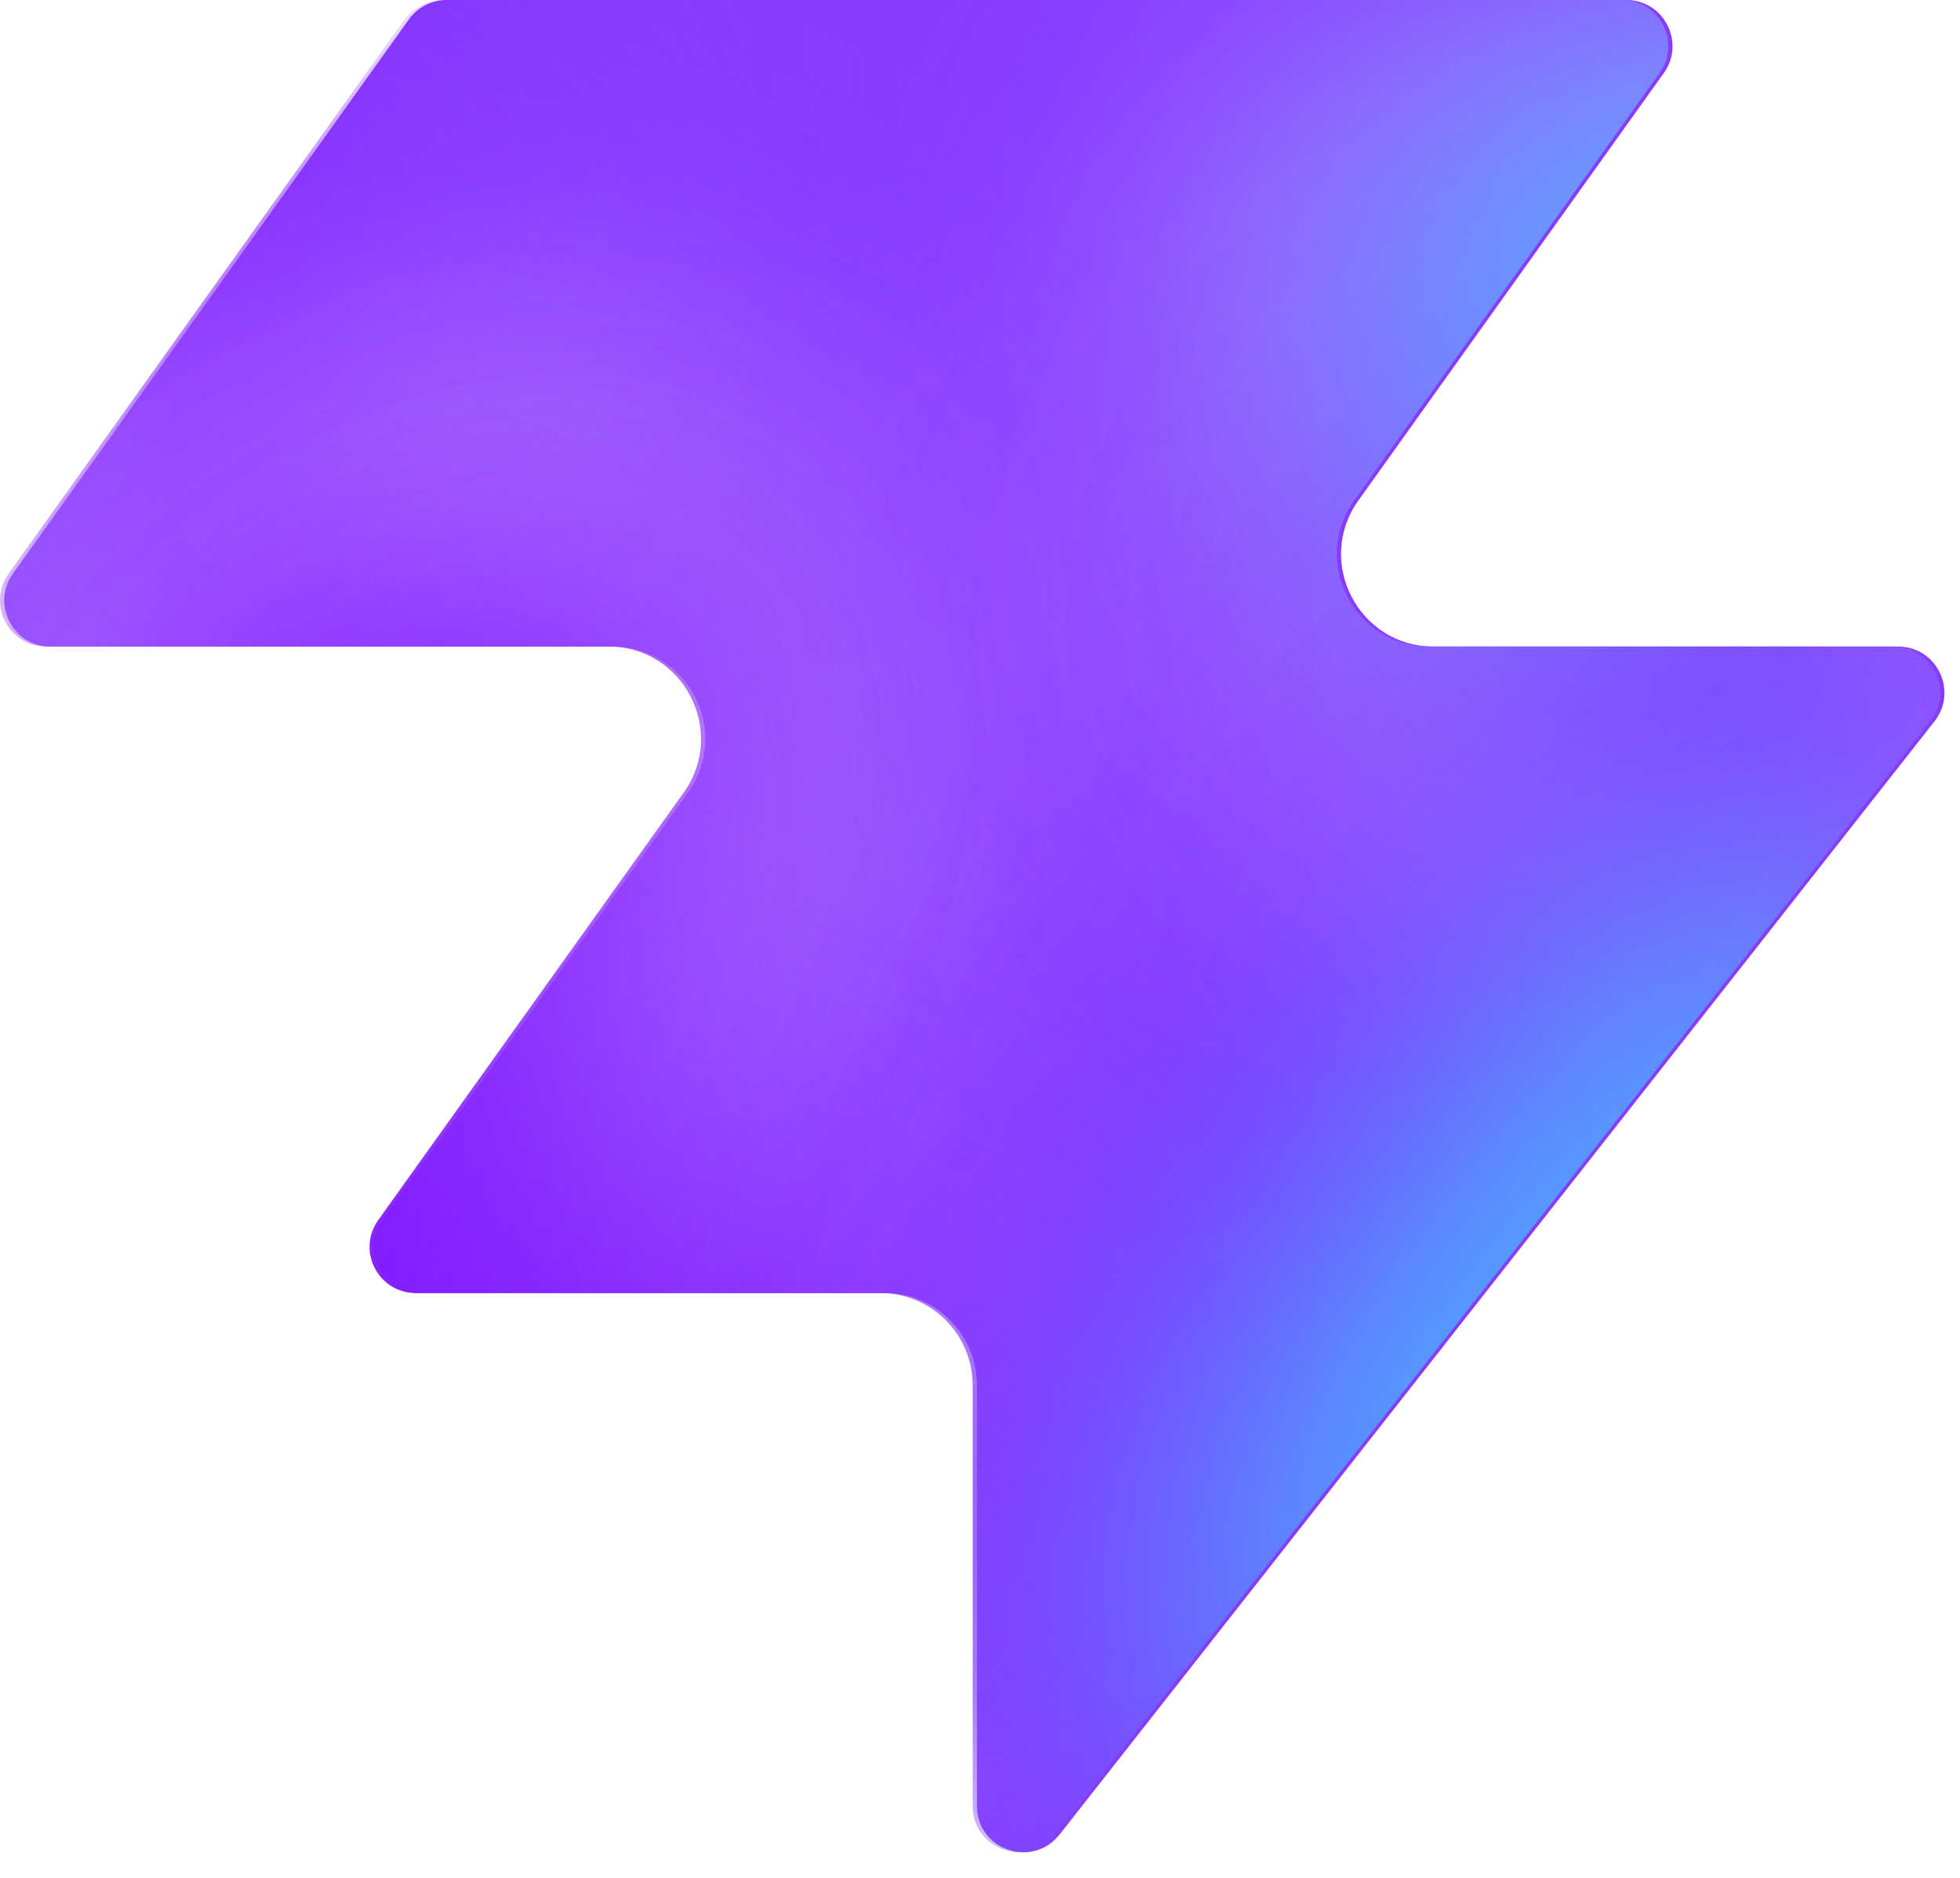
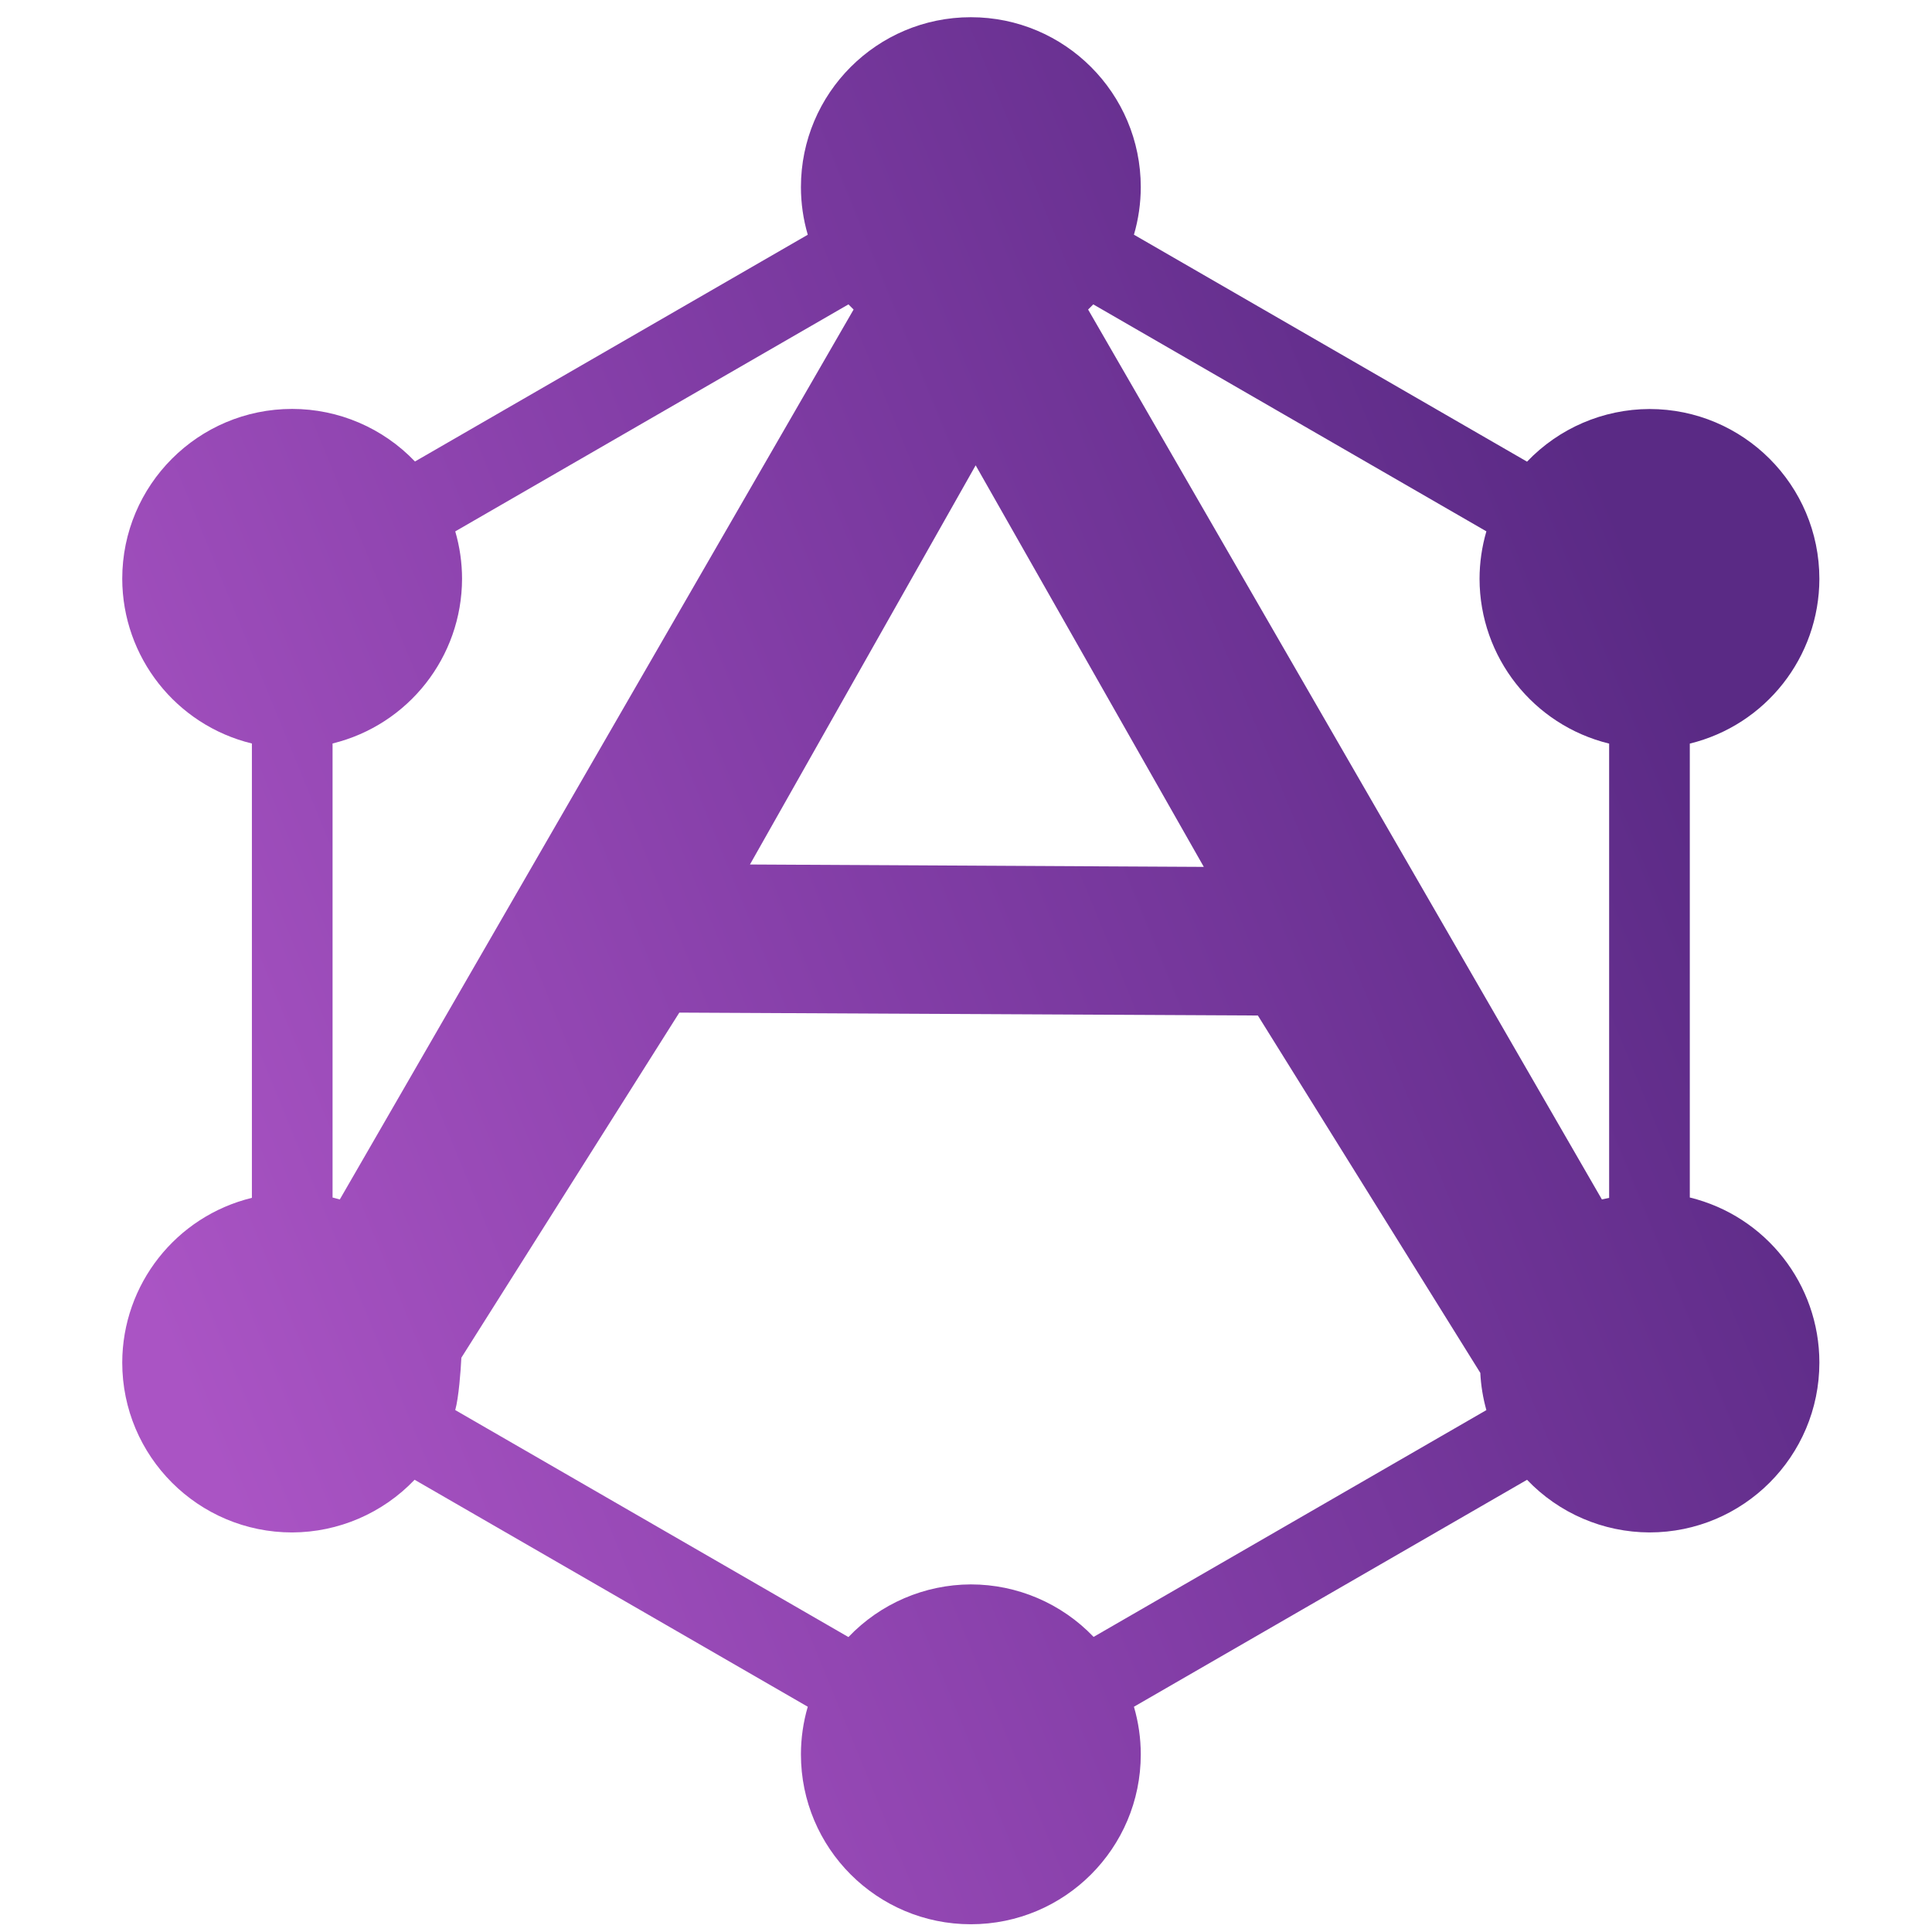
- <svg xmlns="http://www.w3.org/2000/svg" width="48" height="46" fill="none" viewBox="0 0 48 46">
-   <path fill="#863bff" d="M25.946 44.938c-.664.845-2.021.375-2.021-.698V33.937a2.26 2.26 0 0 0-2.262-2.262H10.287c-.92 0-1.456-1.04-.92-1.788l7.48-10.471c1.07-1.497 0-3.578-1.842-3.578H1.237c-.92 0-1.456-1.04-.92-1.788L10.013.474c.214-.297.556-.474.92-.474h28.894c.92 0 1.456 1.04.92 1.788l-7.48 10.471c-1.07 1.498 0 3.579 1.842 3.579h11.377c.943 0 1.473 1.088.89 1.83L25.947 44.94z" style="fill:#863bff;fill:color(display-p3 .525 .23 1);fill-opacity:1" />
-   <mask id="a" width="48" height="46" x="0" y="0" maskUnits="userSpaceOnUse" style="mask-type:alpha">
-     <path fill="#000" d="M25.842 44.938c-.664.844-2.021.375-2.021-.698V33.937a2.26 2.26 0 0 0-2.262-2.262H10.183c-.92 0-1.456-1.04-.92-1.788l7.48-10.471c1.07-1.498 0-3.579-1.842-3.579H1.133c-.92 0-1.456-1.04-.92-1.787L9.91.473c.214-.297.556-.474.92-.474h28.894c.92 0 1.456 1.04.92 1.788l-7.48 10.471c-1.07 1.498 0 3.578 1.842 3.578h11.377c.943 0 1.473 1.088.89 1.832L25.843 44.94z" style="fill:#000;fill-opacity:1" />
-   </mask>
-   <g mask="url(#a)">
-     <g filter="url(#b)">
-       <ellipse cx="5.508" cy="14.704" fill="#ede6ff" rx="5.508" ry="14.704" style="fill:#ede6ff;fill:color(display-p3 .927 .903 1);fill-opacity:1" transform="matrix(.00324 1 1 -.00324 -4.47 31.516)" />
-     </g>
-     <g filter="url(#c)">
-       <ellipse cx="10.399" cy="29.851" fill="#ede6ff" rx="10.399" ry="29.851" style="fill:#ede6ff;fill:color(display-p3 .927 .903 1);fill-opacity:1" transform="matrix(.00324 1 1 -.00324 -39.328 7.883)" />
-     </g>
-     <g filter="url(#d)">
-       <ellipse cx="5.508" cy="30.487" fill="#7e14ff" rx="5.508" ry="30.487" style="fill:#7e14ff;fill:color(display-p3 .492 .077 1);fill-opacity:1" transform="rotate(89.814 -25.913 -14.639)scale(1 -1)" />
-     </g>
-     <g filter="url(#e)">
-       <ellipse cx="5.508" cy="30.599" fill="#7e14ff" rx="5.508" ry="30.599" style="fill:#7e14ff;fill:color(display-p3 .492 .077 1);fill-opacity:1" transform="rotate(89.814 -32.644 -3.334)scale(1 -1)" />
-     </g>
-     <g filter="url(#f)">
-       <ellipse cx="5.508" cy="30.599" fill="#7e14ff" rx="5.508" ry="30.599" style="fill:#7e14ff;fill:color(display-p3 .492 .077 1);fill-opacity:1" transform="matrix(.00324 1 1 -.00324 -34.34 30.47)" />
-     </g>
-     <g filter="url(#g)">
-       <ellipse cx="14.072" cy="22.078" fill="#ede6ff" rx="14.072" ry="22.078" style="fill:#ede6ff;fill:color(display-p3 .927 .903 1);fill-opacity:1" transform="rotate(93.35 24.506 48.493)scale(-1 1)" />
-     </g>
-     <g filter="url(#h)">
-       <ellipse cx="3.47" cy="21.501" fill="#7e14ff" rx="3.47" ry="21.501" style="fill:#7e14ff;fill:color(display-p3 .492 .077 1);fill-opacity:1" transform="rotate(89.009 28.708 47.59)scale(-1 1)" />
-     </g>
-     <g filter="url(#i)">
-       <ellipse cx="3.47" cy="21.501" fill="#7e14ff" rx="3.47" ry="21.501" style="fill:#7e14ff;fill:color(display-p3 .492 .077 1);fill-opacity:1" transform="rotate(89.009 28.708 47.59)scale(-1 1)" />
-     </g>
-     <g filter="url(#j)">
-       <ellipse cx=".387" cy="8.972" fill="#7e14ff" rx="4.407" ry="29.108" style="fill:#7e14ff;fill:color(display-p3 .492 .077 1);fill-opacity:1" transform="rotate(39.51 .387 8.972)" />
-     </g>
-     <g filter="url(#k)">
-       <ellipse cx="47.523" cy="-6.092" fill="#7e14ff" rx="4.407" ry="29.108" style="fill:#7e14ff;fill:color(display-p3 .492 .077 1);fill-opacity:1" transform="rotate(37.892 47.523 -6.092)" />
-     </g>
-     <g filter="url(#l)">
-       <ellipse cx="41.412" cy="6.333" fill="#47bfff" rx="5.971" ry="9.665" style="fill:#47bfff;fill:color(display-p3 .28 .748 1);fill-opacity:1" transform="rotate(37.892 41.412 6.333)" />
-     </g>
-     <g filter="url(#m)">
-       <ellipse cx="-1.879" cy="38.332" fill="#7e14ff" rx="4.407" ry="29.108" style="fill:#7e14ff;fill:color(display-p3 .492 .077 1);fill-opacity:1" transform="rotate(37.892 -1.88 38.332)" />
-     </g>
-     <g filter="url(#n)">
-       <ellipse cx="-1.879" cy="38.332" fill="#7e14ff" rx="4.407" ry="29.108" style="fill:#7e14ff;fill:color(display-p3 .492 .077 1);fill-opacity:1" transform="rotate(37.892 -1.88 38.332)" />
-     </g>
-     <g filter="url(#o)">
-       <ellipse cx="35.651" cy="29.907" fill="#7e14ff" rx="4.407" ry="29.108" style="fill:#7e14ff;fill:color(display-p3 .492 .077 1);fill-opacity:1" transform="rotate(37.892 35.651 29.907)" />
-     </g>
-     <g filter="url(#p)">
-       <ellipse cx="38.418" cy="32.4" fill="#47bfff" rx="5.971" ry="15.297" style="fill:#47bfff;fill:color(display-p3 .28 .748 1);fill-opacity:1" transform="rotate(37.892 38.418 32.4)" />
-     </g>
+ <svg xmlns="http://www.w3.org/2000/svg" xmlns:xlink="http://www.w3.org/1999/xlink" width="180" height="180" viewBox="0 0 180 180" version="1.1" id="svg5">
+   <defs id="defs2">
+     <linearGradient id="linearGradient1064">
+       <stop style="stop-color:#aa54c4;stop-opacity:1" offset="0" id="stop1060" />
+       <stop style="stop-color:#823da6;stop-opacity:1" offset="0.498" id="stop2880" />
+       <stop style="stop-color:#5a2a85;stop-opacity:1" offset="1" id="stop1062" />
+     </linearGradient>
+     <linearGradient xlink:href="#linearGradient1064" id="linearGradient1760" gradientUnits="userSpaceOnUse" x1="13.632" y1="120.74" x2="156.715" y2="62.161" />
+   </defs>
+   <g id="layer1">
+     <path id="path2" style="mix-blend-mode:normal;fill:url(#linearGradient1760);fill-opacity:1;fill-rule:evenodd;stroke-width:1.777" d="M 90.453,1.604 C 81.709,1.603 74.62,8.691 74.621,17.436 c 0.001,1.501 0.215,2.993 0.637,4.434 L 38.662,42.996 c -2.986,-3.127 -7.12,-4.897 -11.443,-4.898 -8.743,3.16e-4 -15.83,7.087 -15.83,15.83 0.017,7.285 5.003,13.618 12.08,15.344 v 42.328 c -7.077,1.726 -12.063,8.059 -12.08,15.344 3.15e-4,8.743 7.087,15.83 15.83,15.83 4.313,-0.014 8.433,-1.787 11.408,-4.908 l 36.631,21.146 c -0.421,1.44 -0.636,2.933 -0.637,4.434 -7.62e-4,8.744 7.088,15.833 15.832,15.832 8.743,-3.2e-4 15.831,-7.089 15.83,-15.832 -0.001,-1.5 -0.216,-2.992 -0.637,-4.432 l 36.625,-21.145 c 2.976,3.12 7.095,4.891 11.406,4.904 8.743,-3.1e-4 15.83,-7.088 15.83,-15.83 -0.001,-7.294 -4.987,-13.643 -12.072,-15.375 V 69.279 c 7.074,-1.729 12.056,-8.06 12.072,-15.342 -3.2e-4,-8.743 -7.088,-15.83 -15.83,-15.83 -4.311,0.013 -8.431,1.785 -11.406,4.904 l -36.625,-21.145 c 0.421,-1.44 0.635,-2.932 0.637,-4.432 C 106.284,8.692 99.196,1.604 90.453,1.604 Z M 79.047,28.359 c 0.157,0.164 0.317,0.324 0.48,0.48 L 31.658,111.752 c -0.223,-0.066 -0.448,-0.126 -0.674,-0.182 V 69.268 c 7.07,-1.732 12.048,-8.061 12.064,-15.34 -0.001,-1.496 -0.214,-2.984 -0.633,-4.42 z m 22.811,0 36.625,21.145 c -0.421,1.44 -0.636,2.933 -0.637,4.434 0.017,7.282 5,13.614 12.074,15.342 v 42.322 c -0.226,0.044 -0.452,0.093 -0.676,0.146 L 101.377,28.84 c 0.164,-0.157 0.324,-0.317 0.48,-0.48 z M 90.9,43.354 112.156,80.766 69.871,80.543 Z m -27.609,50.988 53.902,0.271 20.723,33.293 c 0.059,1.174 0.249,2.338 0.566,3.471 l -36.594,21.129 c -2.985,-3.122 -7.116,-4.889 -11.436,-4.891 -4.312,0.014 -8.431,1.786 -11.406,4.906 L 42.414,131.373 c 0.323,-1.152 0.514,-3.683 0.57,-4.878 z" />
  </g>
-   <defs>
-     <filter id="b" width="60.045" height="41.654" x="-19.77" y="16.149" color-interpolation-filters="sRGB" filterUnits="userSpaceOnUse">
-       <feFlood flood-opacity="0" result="BackgroundImageFix" />
-       <feBlend in="SourceGraphic" in2="BackgroundImageFix" result="shape" />
-       <feGaussianBlur result="effect1_foregroundBlur_2002_17158" stdDeviation="7.659" />
-     </filter>
-     <filter id="c" width="90.34" height="51.437" x="-54.613" y="-7.533" color-interpolation-filters="sRGB" filterUnits="userSpaceOnUse">
-       <feFlood flood-opacity="0" result="BackgroundImageFix" />
-       <feBlend in="SourceGraphic" in2="BackgroundImageFix" result="shape" />
-       <feGaussianBlur result="effect1_foregroundBlur_2002_17158" stdDeviation="7.659" />
-     </filter>
-     <filter id="d" width="79.355" height="29.4" x="-49.64" y="2.03" color-interpolation-filters="sRGB" filterUnits="userSpaceOnUse">
-       <feFlood flood-opacity="0" result="BackgroundImageFix" />
-       <feBlend in="SourceGraphic" in2="BackgroundImageFix" result="shape" />
-       <feGaussianBlur result="effect1_foregroundBlur_2002_17158" stdDeviation="4.596" />
-     </filter>
-     <filter id="e" width="79.579" height="29.4" x="-45.045" y="20.029" color-interpolation-filters="sRGB" filterUnits="userSpaceOnUse">
-       <feFlood flood-opacity="0" result="BackgroundImageFix" />
-       <feBlend in="SourceGraphic" in2="BackgroundImageFix" result="shape" />
-       <feGaussianBlur result="effect1_foregroundBlur_2002_17158" stdDeviation="4.596" />
-     </filter>
-     <filter id="f" width="79.579" height="29.4" x="-43.513" y="21.178" color-interpolation-filters="sRGB" filterUnits="userSpaceOnUse">
-       <feFlood flood-opacity="0" result="BackgroundImageFix" />
-       <feBlend in="SourceGraphic" in2="BackgroundImageFix" result="shape" />
-       <feGaussianBlur result="effect1_foregroundBlur_2002_17158" stdDeviation="4.596" />
-     </filter>
-     <filter id="g" width="74.749" height="58.852" x="15.756" y="-17.901" color-interpolation-filters="sRGB" filterUnits="userSpaceOnUse">
-       <feFlood flood-opacity="0" result="BackgroundImageFix" />
-       <feBlend in="SourceGraphic" in2="BackgroundImageFix" result="shape" />
-       <feGaussianBlur result="effect1_foregroundBlur_2002_17158" stdDeviation="7.659" />
-     </filter>
-     <filter id="h" width="61.377" height="25.362" x="23.548" y="2.284" color-interpolation-filters="sRGB" filterUnits="userSpaceOnUse">
-       <feFlood flood-opacity="0" result="BackgroundImageFix" />
-       <feBlend in="SourceGraphic" in2="BackgroundImageFix" result="shape" />
-       <feGaussianBlur result="effect1_foregroundBlur_2002_17158" stdDeviation="4.596" />
-     </filter>
-     <filter id="i" width="61.377" height="25.362" x="23.548" y="2.284" color-interpolation-filters="sRGB" filterUnits="userSpaceOnUse">
-       <feFlood flood-opacity="0" result="BackgroundImageFix" />
-       <feBlend in="SourceGraphic" in2="BackgroundImageFix" result="shape" />
-       <feGaussianBlur result="effect1_foregroundBlur_2002_17158" stdDeviation="4.596" />
-     </filter>
-     <filter id="j" width="56.045" height="63.649" x="-27.636" y="-22.853" color-interpolation-filters="sRGB" filterUnits="userSpaceOnUse">
-       <feFlood flood-opacity="0" result="BackgroundImageFix" />
-       <feBlend in="SourceGraphic" in2="BackgroundImageFix" result="shape" />
-       <feGaussianBlur result="effect1_foregroundBlur_2002_17158" stdDeviation="4.596" />
-     </filter>
-     <filter id="k" width="54.814" height="64.646" x="20.116" y="-38.415" color-interpolation-filters="sRGB" filterUnits="userSpaceOnUse">
-       <feFlood flood-opacity="0" result="BackgroundImageFix" />
-       <feBlend in="SourceGraphic" in2="BackgroundImageFix" result="shape" />
-       <feGaussianBlur result="effect1_foregroundBlur_2002_17158" stdDeviation="4.596" />
-     </filter>
-     <filter id="l" width="33.541" height="35.313" x="24.641" y="-11.323" color-interpolation-filters="sRGB" filterUnits="userSpaceOnUse">
-       <feFlood flood-opacity="0" result="BackgroundImageFix" />
-       <feBlend in="SourceGraphic" in2="BackgroundImageFix" result="shape" />
-       <feGaussianBlur result="effect1_foregroundBlur_2002_17158" stdDeviation="4.596" />
-     </filter>
-     <filter id="m" width="54.814" height="64.646" x="-29.286" y="6.009" color-interpolation-filters="sRGB" filterUnits="userSpaceOnUse">
-       <feFlood flood-opacity="0" result="BackgroundImageFix" />
-       <feBlend in="SourceGraphic" in2="BackgroundImageFix" result="shape" />
-       <feGaussianBlur result="effect1_foregroundBlur_2002_17158" stdDeviation="4.596" />
-     </filter>
-     <filter id="n" width="54.814" height="64.646" x="-29.286" y="6.009" color-interpolation-filters="sRGB" filterUnits="userSpaceOnUse">
-       <feFlood flood-opacity="0" result="BackgroundImageFix" />
-       <feBlend in="SourceGraphic" in2="BackgroundImageFix" result="shape" />
-       <feGaussianBlur result="effect1_foregroundBlur_2002_17158" stdDeviation="4.596" />
-     </filter>
-     <filter id="o" width="54.814" height="64.646" x="8.244" y="-2.416" color-interpolation-filters="sRGB" filterUnits="userSpaceOnUse">
-       <feFlood flood-opacity="0" result="BackgroundImageFix" />
-       <feBlend in="SourceGraphic" in2="BackgroundImageFix" result="shape" />
-       <feGaussianBlur result="effect1_foregroundBlur_2002_17158" stdDeviation="4.596" />
-     </filter>
-     <filter id="p" width="39.409" height="43.623" x="18.713" y="10.588" color-interpolation-filters="sRGB" filterUnits="userSpaceOnUse">
-       <feFlood flood-opacity="0" result="BackgroundImageFix" />
-       <feBlend in="SourceGraphic" in2="BackgroundImageFix" result="shape" />
-       <feGaussianBlur result="effect1_foregroundBlur_2002_17158" stdDeviation="4.596" />
-     </filter>
-   </defs>
</svg>
